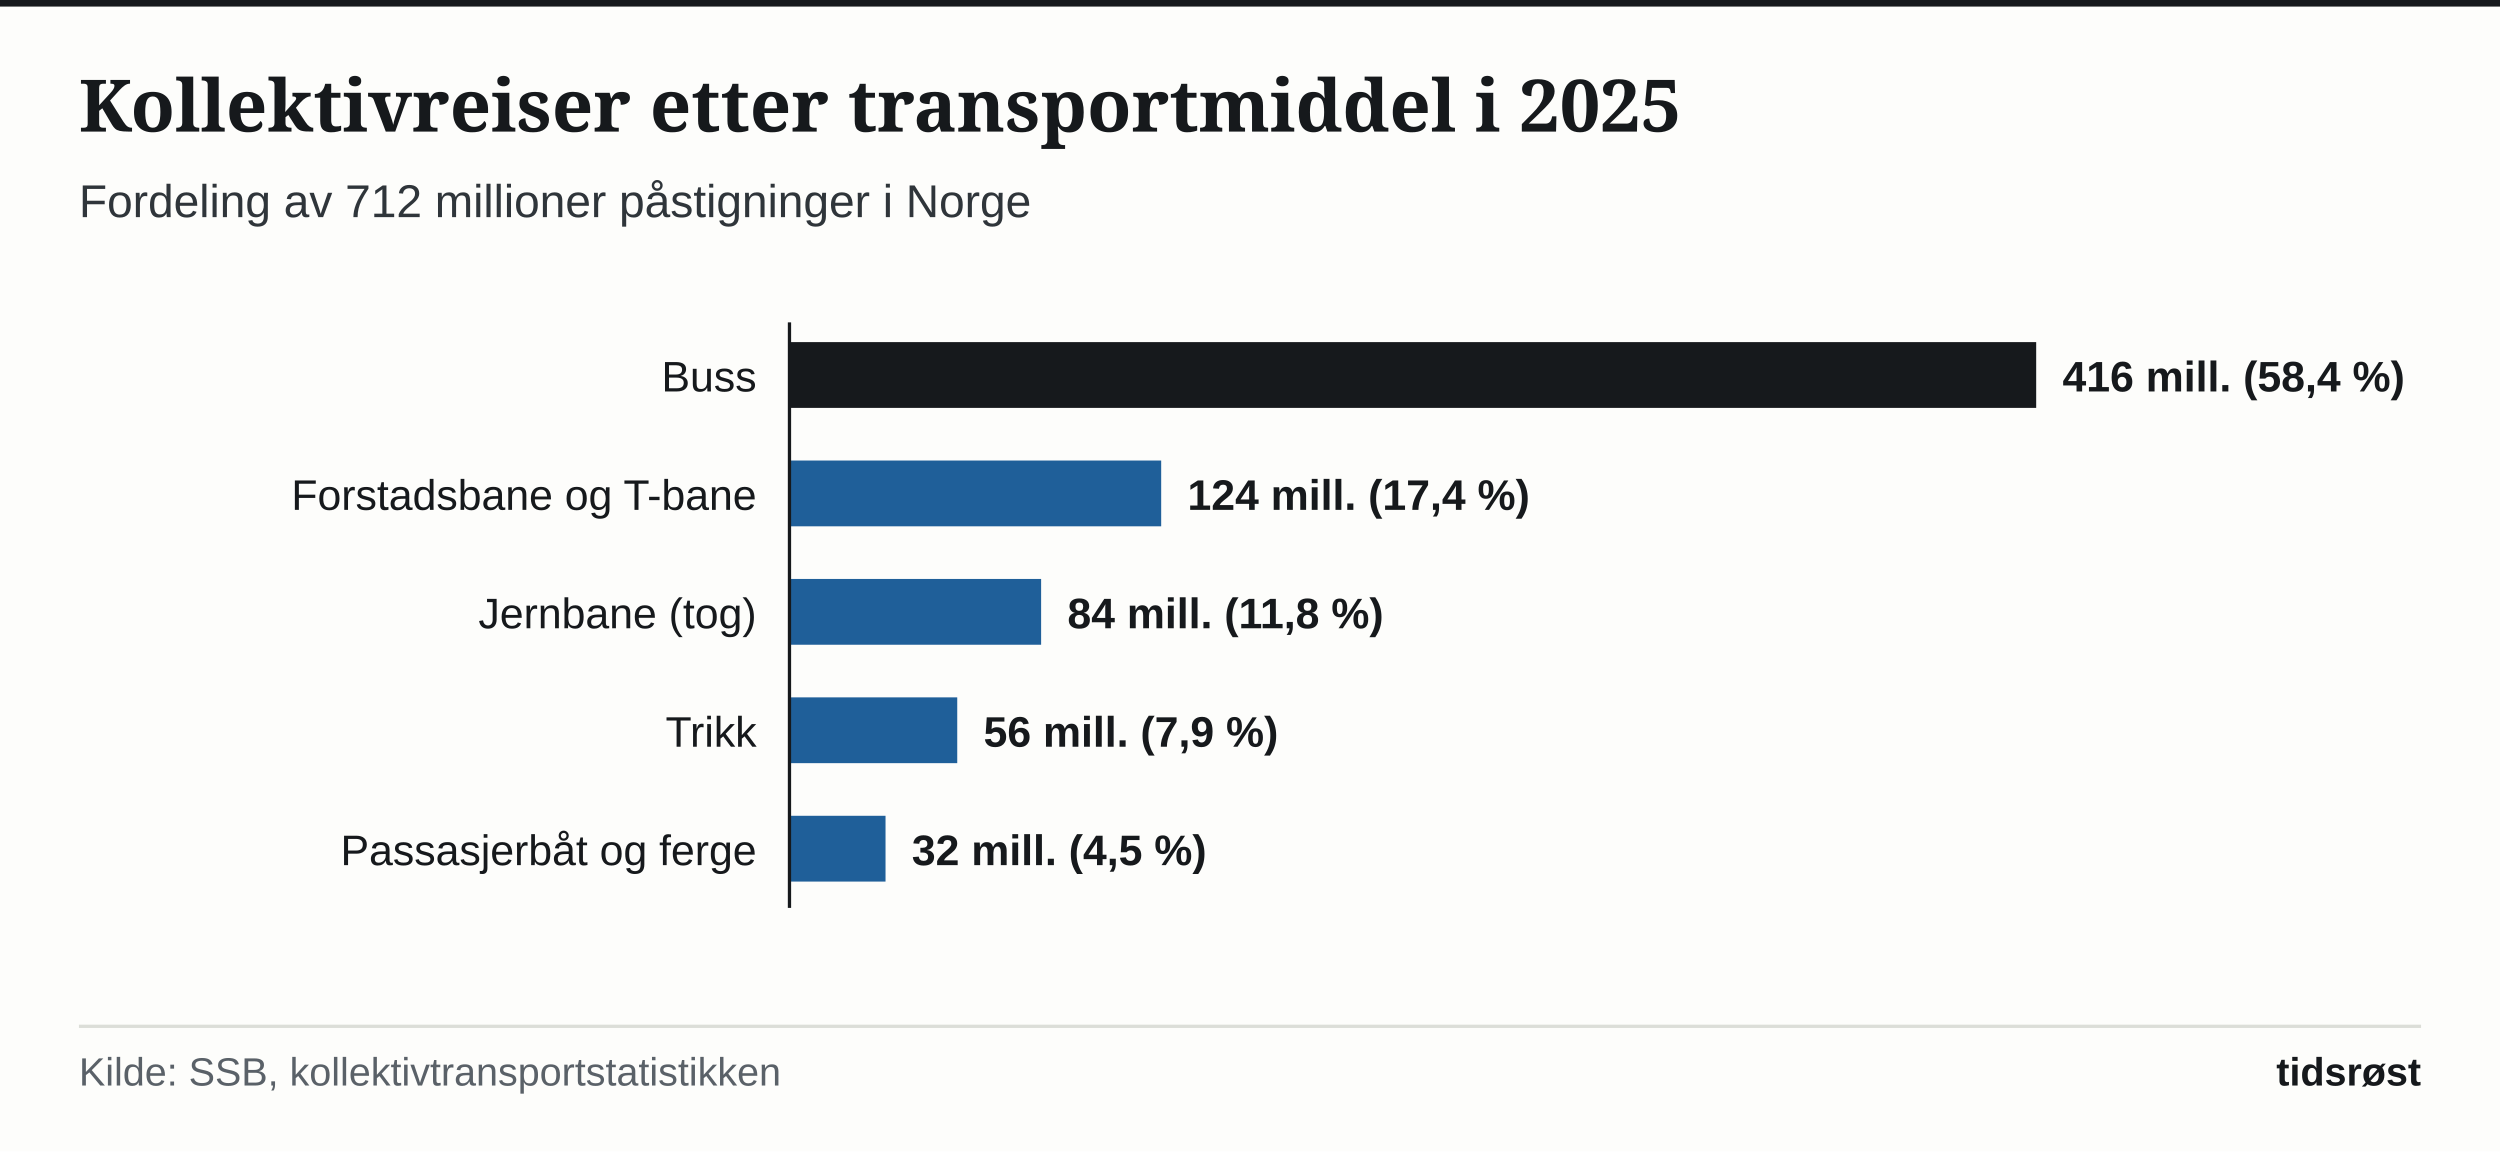
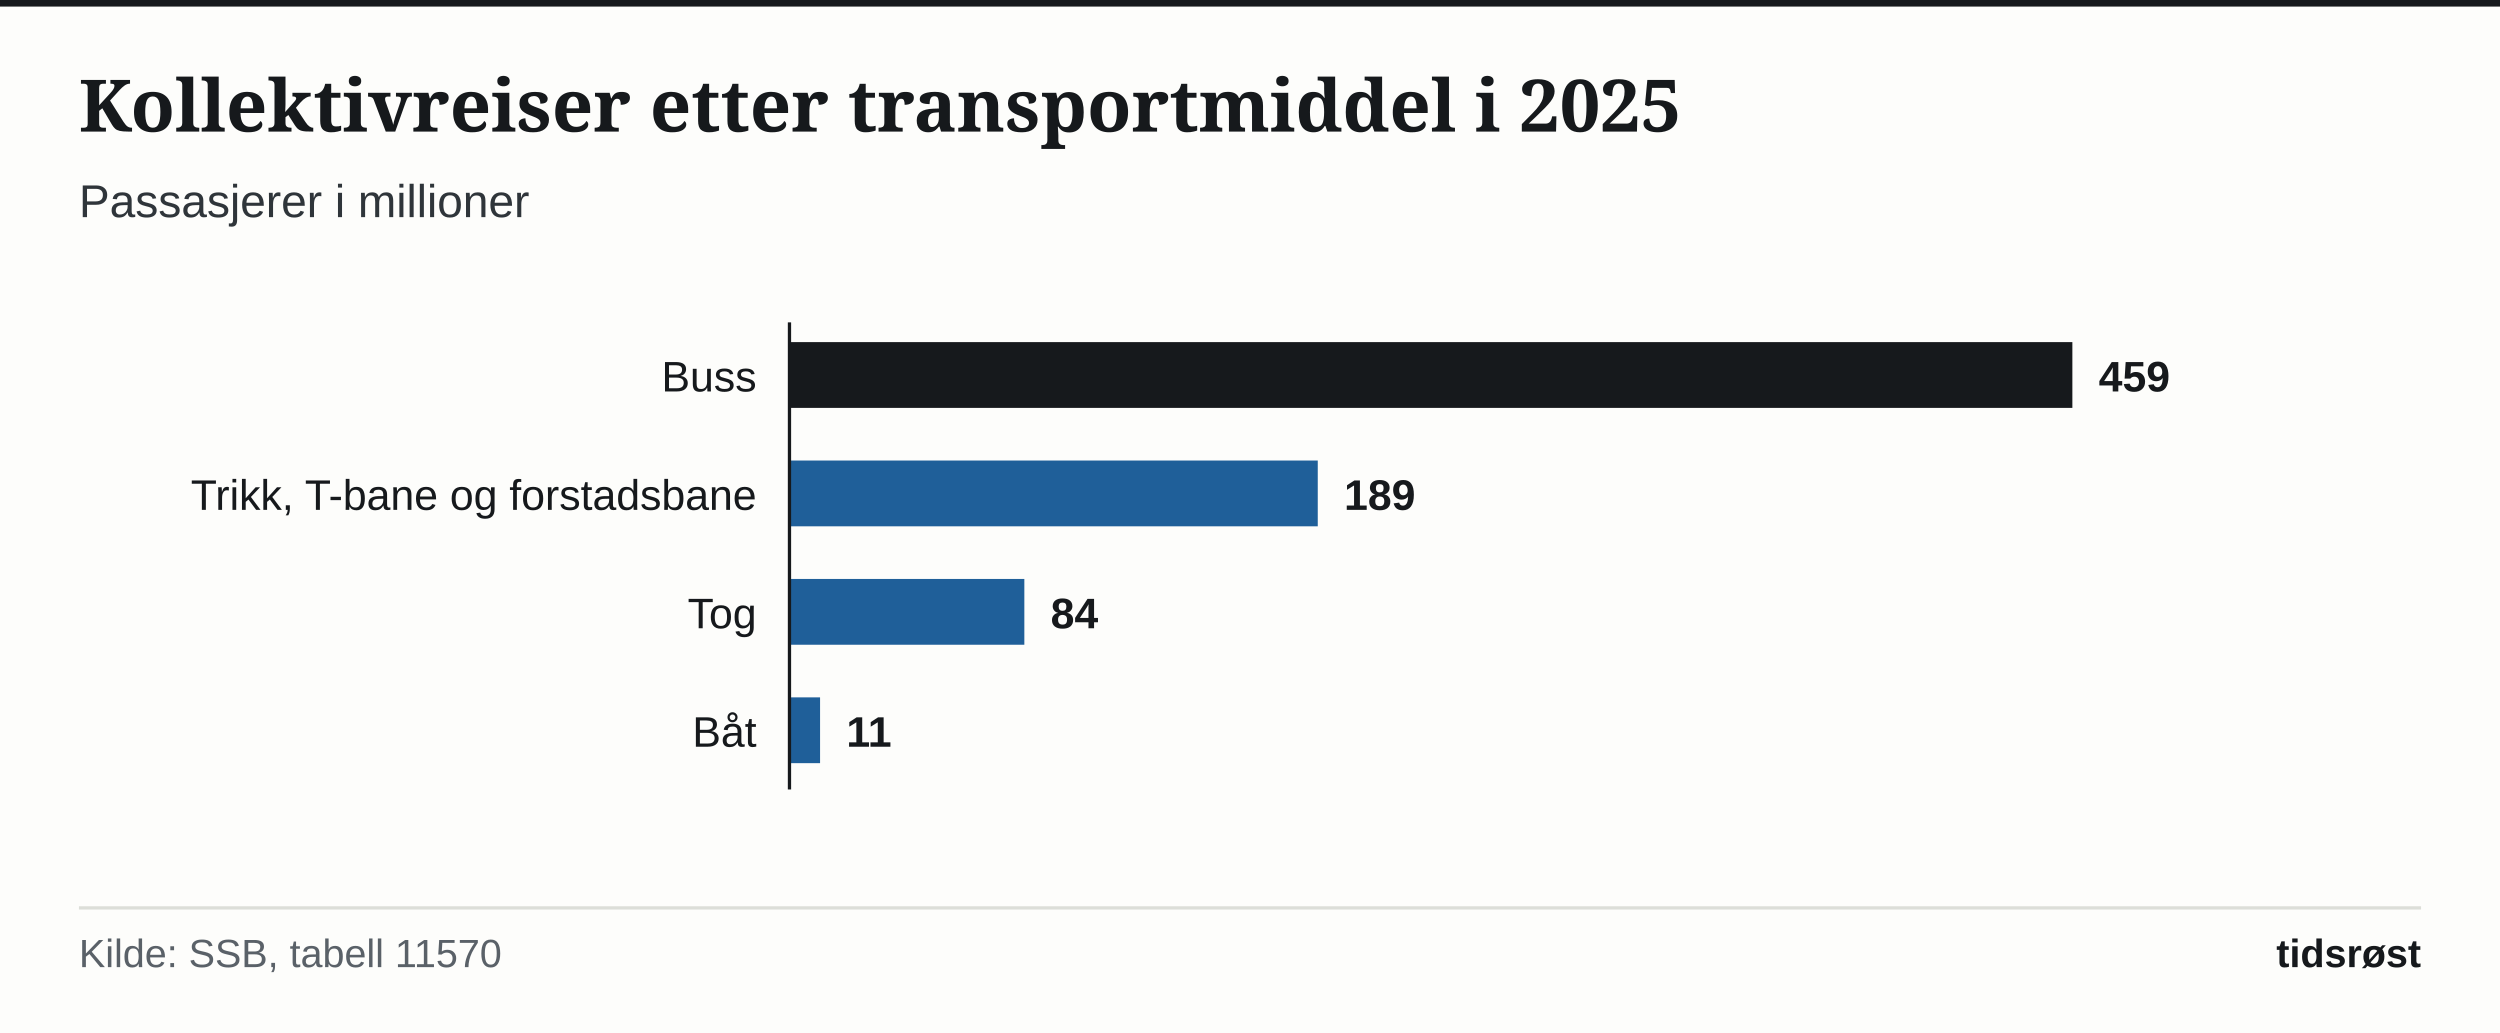
- <svg xmlns="http://www.w3.org/2000/svg" viewBox="0 0 760 350" width="760" height="350" role="img" aria-label="Kollektivreiser etter transportmiddel i 2025">
-   <rect width="760" height="350" fill="#fdfdfb" />
+ <svg xmlns="http://www.w3.org/2000/svg" viewBox="0 0 760 314" width="760" height="314" role="img" aria-label="Kollektivreiser etter transportmiddel i 2025">
+   <rect width="760" height="314" fill="#fdfdfb" />
  <rect x="0" y="0" width="760" height="2" fill="#16191c" />
  <text x="24" y="40" font-family="'Source Serif 4', Georgia, serif" font-size="22" font-weight="650" fill="#16191c">Kollektivreiser etter transportmiddel i 2025</text>
-   <text x="24" y="66" font-family="Archivo, 'Helvetica Neue', Arial, sans-serif" font-size="14" fill="#2f353a">Fordeling av 712 millioner påstigninger i Norge</text>
+   <text x="24" y="66" font-family="Archivo, 'Helvetica Neue', Arial, sans-serif" font-size="14" fill="#2f353a">Passasjerer i millioner</text>
  <text x="230" y="119" text-anchor="end" font-family="Archivo, 'Helvetica Neue', Arial, sans-serif" font-size="13" fill="#16191c">Buss</text>
-   <rect x="240" y="104" width="379.0" height="20" fill="#16191c" />
-   <text x="627.0" y="119" font-family="Archivo, 'Helvetica Neue', Arial, sans-serif" font-size="13" font-weight="600" fill="#16191c">416 mill. (58,4 %)</text>
-   <text x="230" y="155" text-anchor="end" font-family="Archivo, 'Helvetica Neue', Arial, sans-serif" font-size="13" fill="#16191c">Forstadsbane og T-bane</text>
-   <rect x="240" y="140" width="113.0" height="20" fill="#1f5f99" />
-   <text x="361.0" y="155" font-family="Archivo, 'Helvetica Neue', Arial, sans-serif" font-size="13" font-weight="600" fill="#16191c">124 mill. (17,4 %)</text>
-   <text x="230" y="191" text-anchor="end" font-family="Archivo, 'Helvetica Neue', Arial, sans-serif" font-size="13" fill="#16191c">Jernbane (tog)</text>
-   <rect x="240" y="176" width="76.5" height="20" fill="#1f5f99" />
-   <text x="324.5" y="191" font-family="Archivo, 'Helvetica Neue', Arial, sans-serif" font-size="13" font-weight="600" fill="#16191c">84 mill. (11,8 %)</text>
-   <text x="230" y="227" text-anchor="end" font-family="Archivo, 'Helvetica Neue', Arial, sans-serif" font-size="13" fill="#16191c">Trikk</text>
-   <rect x="240" y="212" width="51.0" height="20" fill="#1f5f99" />
-   <text x="299.0" y="227" font-family="Archivo, 'Helvetica Neue', Arial, sans-serif" font-size="13" font-weight="600" fill="#16191c">56 mill. (7,9 %)</text>
-   <text x="230" y="263" text-anchor="end" font-family="Archivo, 'Helvetica Neue', Arial, sans-serif" font-size="13" fill="#16191c">Passasjerbåt og ferge</text>
-   <rect x="240" y="248" width="29.2" height="20" fill="#1f5f99" />
-   <text x="277.2" y="263" font-family="Archivo, 'Helvetica Neue', Arial, sans-serif" font-size="13" font-weight="600" fill="#16191c">32 mill. (4,5 %)</text>
-   <line x1="240" x2="240" y1="98" y2="276" stroke="#16191c" stroke-width="1" />
-   <line x1="24" x2="736" y1="312" y2="312" stroke="#dcded8" stroke-width="1" />
-   <text x="24" y="330" font-family="Archivo, 'Helvetica Neue', Arial, sans-serif" font-size="12" fill="#5a6168">Kilde: SSB, kollektivtransportstatistikken</text>
-   <text x="736" y="330" text-anchor="end" font-family="Archivo, 'Helvetica Neue', Arial, sans-serif" font-size="12" font-weight="700" fill="#16191c">tidsrøst</text>
+   <rect x="240" y="104" width="390.0" height="20" fill="#16191c" />
+   <text x="638.0" y="119" font-family="Archivo, 'Helvetica Neue', Arial, sans-serif" font-size="13" font-weight="600" fill="#16191c">459</text>
+   <text x="230" y="155" text-anchor="end" font-family="Archivo, 'Helvetica Neue', Arial, sans-serif" font-size="13" fill="#16191c">Trikk, T-bane og forstadsbane</text>
+   <rect x="240" y="140" width="160.6" height="20" fill="#1f5f99" />
+   <text x="408.6" y="155" font-family="Archivo, 'Helvetica Neue', Arial, sans-serif" font-size="13" font-weight="600" fill="#16191c">189</text>
+   <text x="230" y="191" text-anchor="end" font-family="Archivo, 'Helvetica Neue', Arial, sans-serif" font-size="13" fill="#16191c">Tog</text>
+   <rect x="240" y="176" width="71.4" height="20" fill="#1f5f99" />
+   <text x="319.4" y="191" font-family="Archivo, 'Helvetica Neue', Arial, sans-serif" font-size="13" font-weight="600" fill="#16191c">84</text>
+   <text x="230" y="227" text-anchor="end" font-family="Archivo, 'Helvetica Neue', Arial, sans-serif" font-size="13" fill="#16191c">Båt</text>
+   <rect x="240" y="212" width="9.3" height="20" fill="#1f5f99" />
+   <text x="257.3" y="227" font-family="Archivo, 'Helvetica Neue', Arial, sans-serif" font-size="13" font-weight="600" fill="#16191c">11</text>
+   <line x1="240" x2="240" y1="98" y2="240" stroke="#16191c" stroke-width="1" />
+   <line x1="24" x2="736" y1="276" y2="276" stroke="#dcded8" stroke-width="1" />
+   <text x="24" y="294" font-family="Archivo, 'Helvetica Neue', Arial, sans-serif" font-size="12" fill="#5a6168">Kilde: SSB, tabell 11570</text>
+   <text x="736" y="294" text-anchor="end" font-family="Archivo, 'Helvetica Neue', Arial, sans-serif" font-size="12" font-weight="700" fill="#16191c">tidsrøst</text>
</svg>
